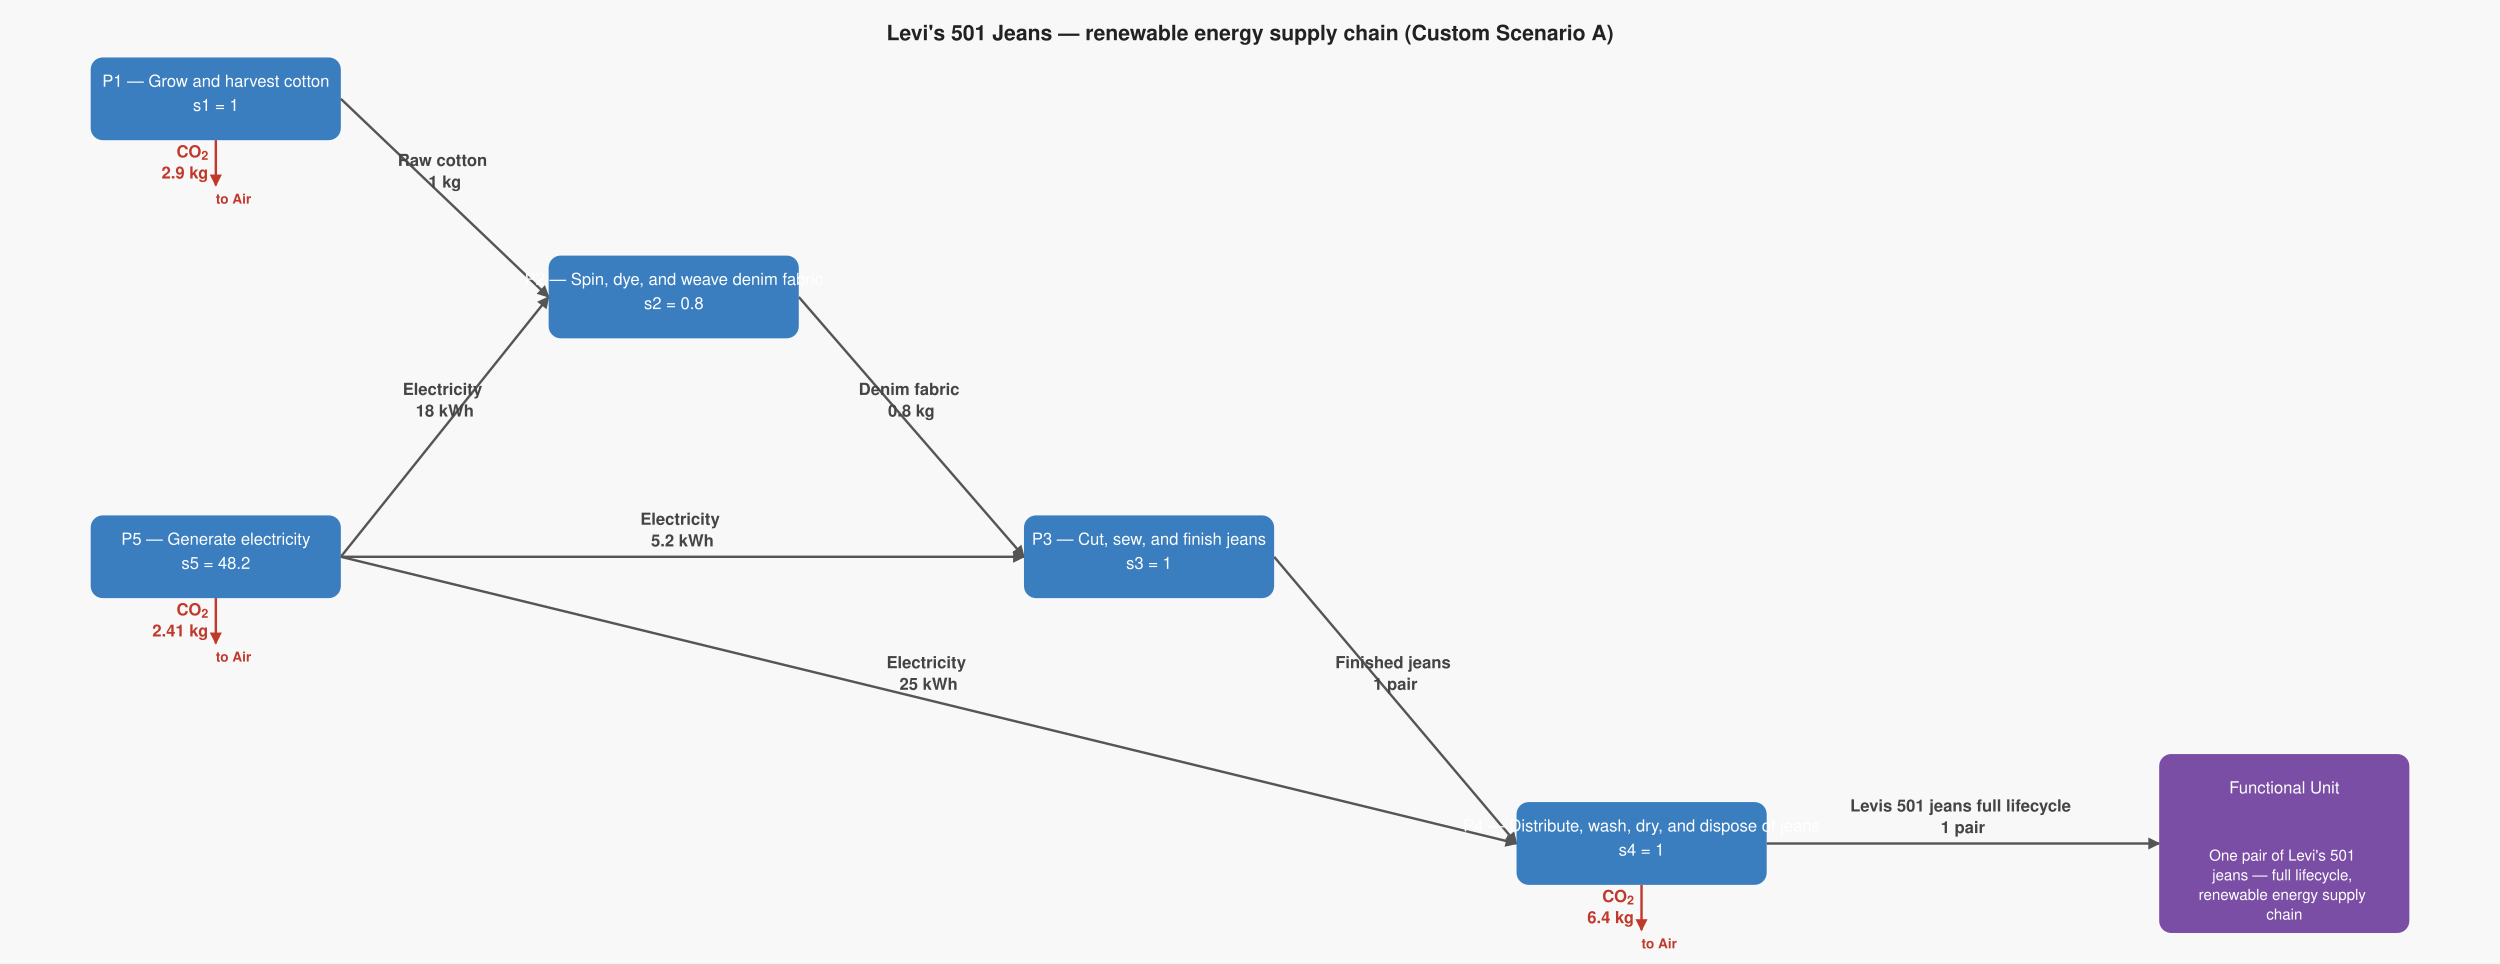
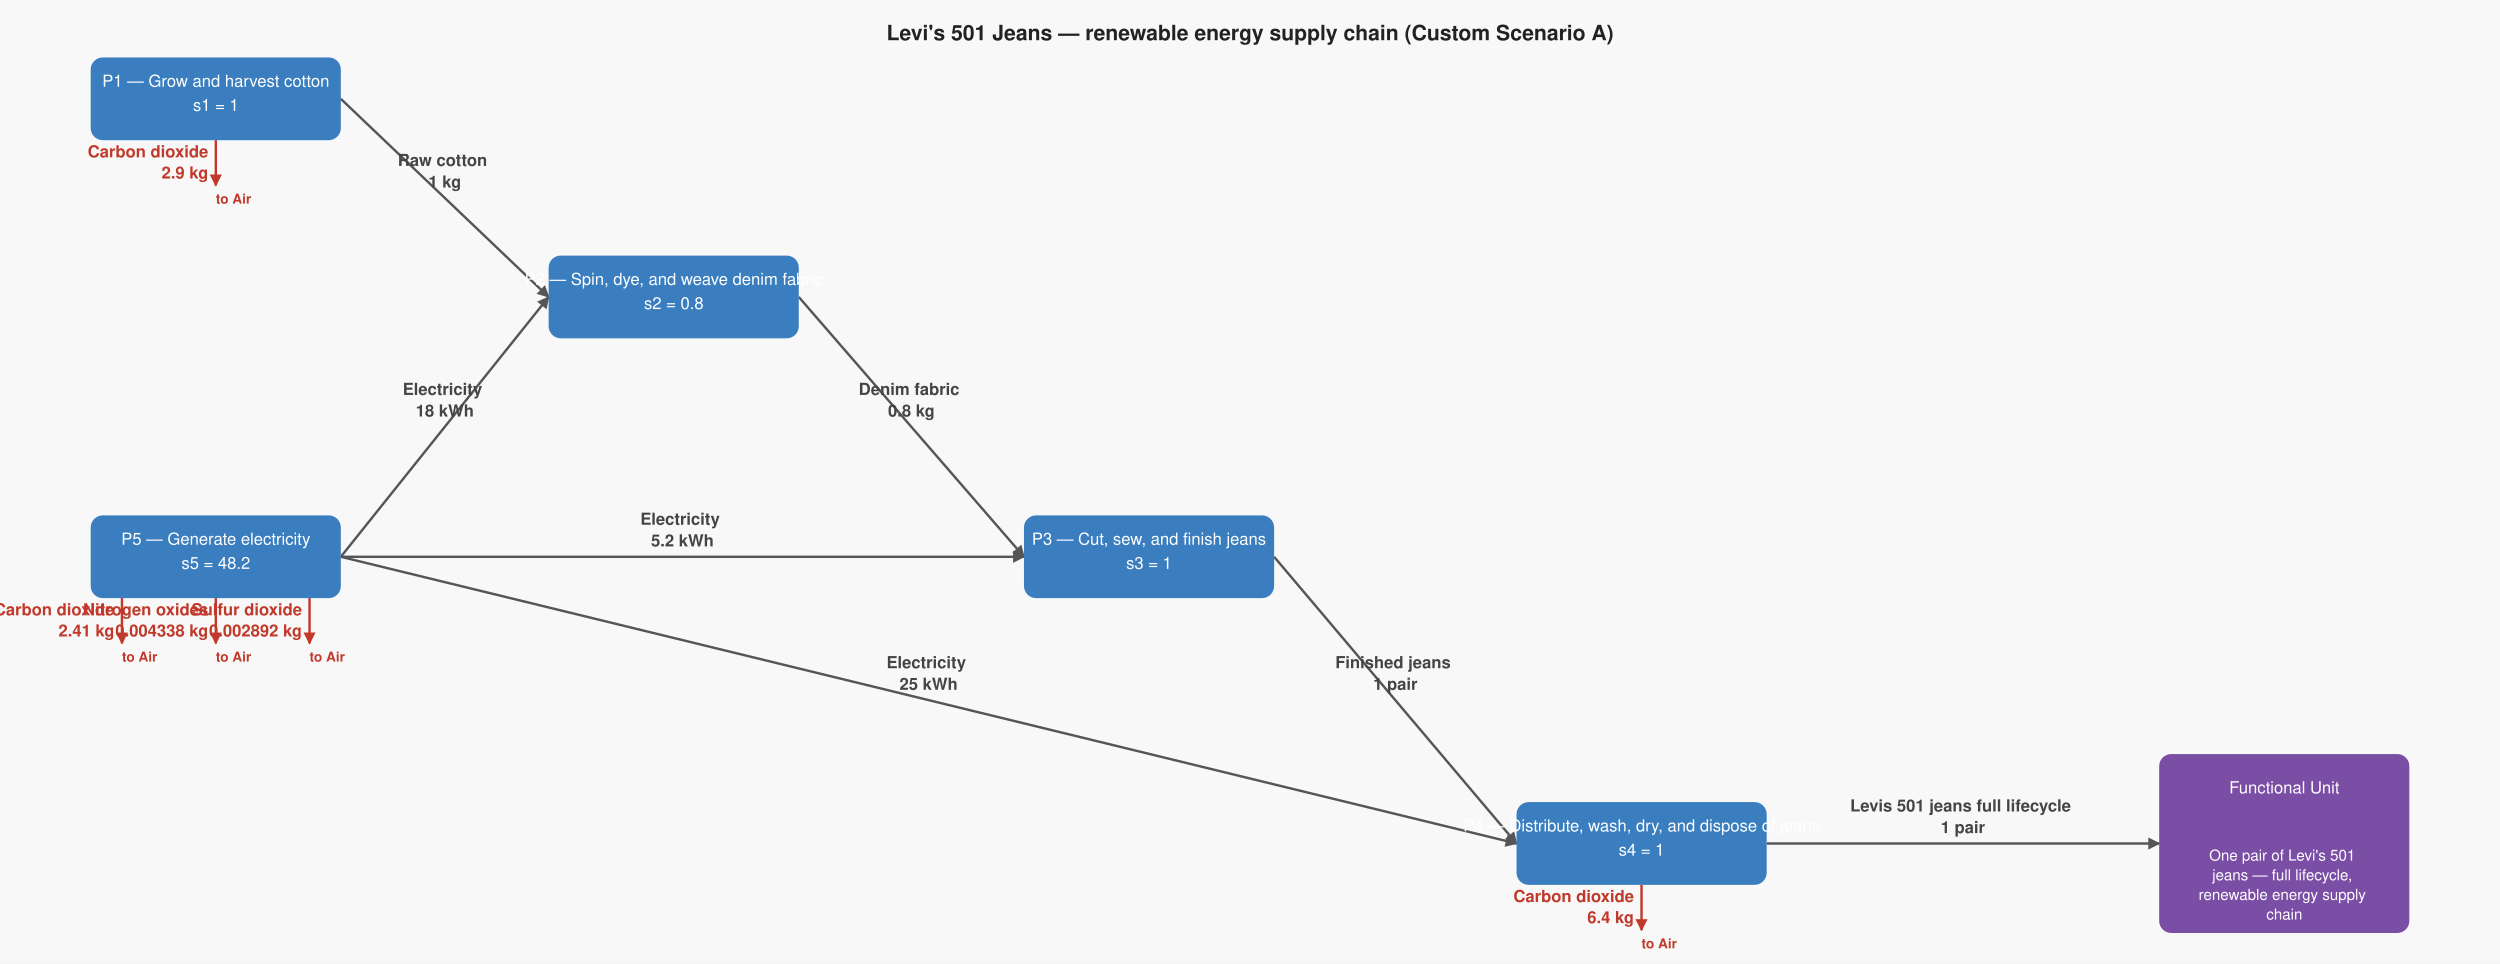
<svg xmlns="http://www.w3.org/2000/svg" width="1654.1" height="637.5" viewBox="0 -38.0 1654.1 637.5">
  <rect x="0" y="-38.0" width="1654.1" height="637.5" fill="#f8f8f8" />
  <defs>
    <marker id="arr" viewBox="0 0 10 10" refX="9" refY="5" markerWidth="5" markerHeight="5" orient="auto">
      <path d="M0,0 L10,5 L0,10 z" fill="#555555" />
    </marker>
    <marker id="arr-green" viewBox="0 0 10 10" refX="9" refY="5" markerWidth="5" markerHeight="5" orient="auto">
      <path d="M0,0 L10,5 L0,10 z" fill="#2d7a45" />
    </marker>
    <marker id="arr-red" viewBox="0 0 10 10" refX="9" refY="5" markerWidth="5" markerHeight="5" orient="auto">
      <path d="M0,0 L10,5 L0,10 z" fill="#c0392b" />
    </marker>
  </defs>
  <text x="827.1" y="-11.4" text-anchor="middle" dominant-baseline="auto" font-family="Helvetica,Arial,sans-serif" font-size="14" font-weight="bold" fill="#222">Levi's 501 Jeans — renewable energy supply chain (Custom Scenario A)</text>
  <line x1="142.8" y1="54.7" x2="142.8" y2="84.7" stroke="#c0392b" stroke-width="1.6" marker-end="url(#arr-red)" />
-   <text x="137.8" y="66.1" text-anchor="end" dominant-baseline="auto" font-family="Helvetica,Arial,sans-serif" font-size="11" font-weight="bold" fill="#c0392b">CO<tspan baseline-shift="sub" font-size="0.75em">2</tspan>
-   </text>
+   <text x="137.8" y="66.1" text-anchor="end" dominant-baseline="auto" font-family="Helvetica,Arial,sans-serif" font-size="11" font-weight="bold" fill="#c0392b">Carbon dioxide</text>
  <text x="137.8" y="80.1" text-anchor="end" dominant-baseline="auto" font-family="Helvetica,Arial,sans-serif" font-size="11" font-weight="bold" fill="#c0392b">2.9 kg</text>
  <text x="142.8" y="96.7" text-anchor="start" dominant-baseline="auto" font-family="Helvetica,Arial,sans-serif" font-size="9" font-weight="bold" fill="#c0392b">to Air</text>
  <line x1="1086.1" y1="547.4" x2="1086.1" y2="577.4" stroke="#c0392b" stroke-width="1.6" marker-end="url(#arr-red)" />
-   <text x="1081.1" y="558.8" text-anchor="end" dominant-baseline="auto" font-family="Helvetica,Arial,sans-serif" font-size="11" font-weight="bold" fill="#c0392b">CO<tspan baseline-shift="sub" font-size="0.75em">2</tspan>
-   </text>
+   <text x="1081.1" y="558.8" text-anchor="end" dominant-baseline="auto" font-family="Helvetica,Arial,sans-serif" font-size="11" font-weight="bold" fill="#c0392b">Carbon dioxide</text>
  <text x="1081.1" y="572.8" text-anchor="end" dominant-baseline="auto" font-family="Helvetica,Arial,sans-serif" font-size="11" font-weight="bold" fill="#c0392b">6.4 kg</text>
  <text x="1086.1" y="589.4" text-anchor="start" dominant-baseline="auto" font-family="Helvetica,Arial,sans-serif" font-size="9" font-weight="bold" fill="#c0392b">to Air</text>
+   <line x1="80.7" y1="357.7" x2="80.7" y2="387.7" stroke="#c0392b" stroke-width="1.6" marker-end="url(#arr-red)" />
+   <text x="75.7" y="369.1" text-anchor="end" dominant-baseline="auto" font-family="Helvetica,Arial,sans-serif" font-size="11" font-weight="bold" fill="#c0392b">Carbon dioxide</text>
+   <text x="75.7" y="383.1" text-anchor="end" dominant-baseline="auto" font-family="Helvetica,Arial,sans-serif" font-size="11" font-weight="bold" fill="#c0392b">2.41 kg</text>
+   <text x="80.7" y="399.7" text-anchor="start" dominant-baseline="auto" font-family="Helvetica,Arial,sans-serif" font-size="9" font-weight="bold" fill="#c0392b">to Air</text>
  <line x1="142.8" y1="357.7" x2="142.8" y2="387.7" stroke="#c0392b" stroke-width="1.6" marker-end="url(#arr-red)" />
-   <text x="137.8" y="369.1" text-anchor="end" dominant-baseline="auto" font-family="Helvetica,Arial,sans-serif" font-size="11" font-weight="bold" fill="#c0392b">CO<tspan baseline-shift="sub" font-size="0.75em">2</tspan>
-   </text>
-   <text x="137.8" y="383.1" text-anchor="end" dominant-baseline="auto" font-family="Helvetica,Arial,sans-serif" font-size="11" font-weight="bold" fill="#c0392b">2.41 kg</text>
+   <text x="137.8" y="369.1" text-anchor="end" dominant-baseline="auto" font-family="Helvetica,Arial,sans-serif" font-size="11" font-weight="bold" fill="#c0392b">Nitrogen oxides</text>
+   <text x="137.8" y="383.1" text-anchor="end" dominant-baseline="auto" font-family="Helvetica,Arial,sans-serif" font-size="11" font-weight="bold" fill="#c0392b">0.004338 kg</text>
  <text x="142.8" y="399.7" text-anchor="start" dominant-baseline="auto" font-family="Helvetica,Arial,sans-serif" font-size="9" font-weight="bold" fill="#c0392b">to Air</text>
+   <line x1="204.8" y1="357.7" x2="204.8" y2="387.7" stroke="#c0392b" stroke-width="1.6" marker-end="url(#arr-red)" />
+   <text x="199.8" y="369.1" text-anchor="end" dominant-baseline="auto" font-family="Helvetica,Arial,sans-serif" font-size="11" font-weight="bold" fill="#c0392b">Sulfur dioxide</text>
+   <text x="199.8" y="383.1" text-anchor="end" dominant-baseline="auto" font-family="Helvetica,Arial,sans-serif" font-size="11" font-weight="bold" fill="#c0392b">0.002892 kg</text>
+   <text x="204.8" y="399.7" text-anchor="start" dominant-baseline="auto" font-family="Helvetica,Arial,sans-serif" font-size="9" font-weight="bold" fill="#c0392b">to Air</text>
  <line x1="225.5" y1="27.4" x2="363.0" y2="158.5" stroke="#555555" stroke-width="1.6" marker-end="url(#arr)" />
  <text text-anchor="middle" font-family="Helvetica,Arial,sans-serif" font-size="11" font-weight="bold" fill="#444">
    <tspan x="294.3" y="71.8" dominant-baseline="auto">Raw cotton</tspan>
    <tspan x="294.3" y="86.1" dominant-baseline="auto">1 kg</tspan>
  </text>
  <line x1="528.5" y1="158.5" x2="677.5" y2="330.4" stroke="#555555" stroke-width="1.6" marker-end="url(#arr)" />
  <text text-anchor="middle" font-family="Helvetica,Arial,sans-serif" font-size="11" font-weight="bold" fill="#444">
    <tspan x="603.0" y="223.3" dominant-baseline="auto">Denim fabric</tspan>
    <tspan x="603.0" y="237.6" dominant-baseline="auto">0.8 kg</tspan>
  </text>
  <line x1="843.0" y1="330.4" x2="1003.4" y2="520.1" stroke="#555555" stroke-width="1.6" marker-end="url(#arr)" />
  <text text-anchor="middle" font-family="Helvetica,Arial,sans-serif" font-size="11" font-weight="bold" fill="#444">
    <tspan x="923.2" y="404.1" dominant-baseline="auto">Finished jeans</tspan>
    <tspan x="923.2" y="418.4" dominant-baseline="auto">1 pair</tspan>
  </text>
  <line x1="1168.9" y1="520.1" x2="1428.6" y2="520.1" stroke="#555555" stroke-width="1.6" marker-end="url(#arr)" />
  <text text-anchor="middle" font-family="Helvetica,Arial,sans-serif" font-size="11" font-weight="bold" fill="#444">
    <tspan x="1298.7" y="498.9" dominant-baseline="auto">Levis 501 jeans full lifecycle</tspan>
    <tspan x="1298.7" y="513.2" dominant-baseline="auto">1 pair</tspan>
  </text>
  <line x1="225.5" y1="330.4" x2="363.0" y2="158.5" stroke="#555555" stroke-width="1.6" marker-end="url(#arr)" />
  <text text-anchor="middle" font-family="Helvetica,Arial,sans-serif" font-size="11" font-weight="bold" fill="#444">
    <tspan x="294.3" y="223.3" dominant-baseline="auto">Electricity</tspan>
    <tspan x="294.3" y="237.6" dominant-baseline="auto">18 kWh</tspan>
  </text>
  <line x1="225.5" y1="330.4" x2="677.5" y2="330.4" stroke="#555555" stroke-width="1.6" marker-end="url(#arr)" />
  <text text-anchor="middle" font-family="Helvetica,Arial,sans-serif" font-size="11" font-weight="bold" fill="#444">
    <tspan x="451.5" y="309.2" dominant-baseline="auto">Electricity</tspan>
    <tspan x="451.5" y="323.5" dominant-baseline="auto">5.2 kWh</tspan>
  </text>
  <line x1="225.5" y1="330.4" x2="1003.4" y2="520.1" stroke="#555555" stroke-width="1.6" marker-end="url(#arr)" />
  <text text-anchor="middle" font-family="Helvetica,Arial,sans-serif" font-size="11" font-weight="bold" fill="#444">
    <tspan x="614.4" y="404.1" dominant-baseline="auto">Electricity</tspan>
    <tspan x="614.4" y="418.4" dominant-baseline="auto">25 kWh</tspan>
  </text>
  <rect x="60.0" y="-0.0" width="165.513" height="54.745" rx="8" fill="#3a7ebf" />
  <text x="142.8" y="19.4" text-anchor="middle" dominant-baseline="auto" font-family="Helvetica,Arial,sans-serif" font-size="11" font-weight="normal" fill="white">P1 — Grow and harvest cotton</text>
  <text x="142.8" y="35.4" text-anchor="middle" dominant-baseline="auto" font-family="Helvetica,Arial,sans-serif" font-size="11" font-weight="normal" fill="white">s1 = 1</text>
  <rect x="363.0" y="131.1" width="165.513" height="54.745" rx="8" fill="#3a7ebf" />
  <text x="445.8" y="150.5" text-anchor="middle" dominant-baseline="auto" font-family="Helvetica,Arial,sans-serif" font-size="11" font-weight="normal" fill="white">P2 — Spin, dye, and weave denim fabric</text>
  <text x="445.8" y="166.5" text-anchor="middle" dominant-baseline="auto" font-family="Helvetica,Arial,sans-serif" font-size="11" font-weight="normal" fill="white">s2 = 0.8</text>
  <rect x="677.5" y="303.0" width="165.513" height="54.745" rx="8" fill="#3a7ebf" />
  <text x="760.2" y="322.4" text-anchor="middle" dominant-baseline="auto" font-family="Helvetica,Arial,sans-serif" font-size="11" font-weight="normal" fill="white">P3 — Cut, sew, and finish jeans</text>
  <text x="760.2" y="338.4" text-anchor="middle" dominant-baseline="auto" font-family="Helvetica,Arial,sans-serif" font-size="11" font-weight="normal" fill="white">s3 = 1</text>
  <rect x="1003.4" y="492.7" width="165.513" height="54.745" rx="8" fill="#3a7ebf" />
  <text x="1086.1" y="512.1" text-anchor="middle" dominant-baseline="auto" font-family="Helvetica,Arial,sans-serif" font-size="11" font-weight="normal" fill="white">P4 — Distribute, wash, dry, and dispose of jeans</text>
  <text x="1086.1" y="528.1" text-anchor="middle" dominant-baseline="auto" font-family="Helvetica,Arial,sans-serif" font-size="11" font-weight="normal" fill="white">s4 = 1</text>
  <rect x="60.0" y="303.0" width="165.513" height="54.745" rx="8" fill="#3a7ebf" />
  <text x="142.8" y="322.4" text-anchor="middle" dominant-baseline="auto" font-family="Helvetica,Arial,sans-serif" font-size="11" font-weight="normal" fill="white">P5 — Generate electricity</text>
  <text x="142.8" y="338.4" text-anchor="middle" dominant-baseline="auto" font-family="Helvetica,Arial,sans-serif" font-size="11" font-weight="normal" fill="white">s5 = 48.2</text>
  <rect x="1428.6" y="460.9" width="165.513" height="118.406" rx="8" fill="#7b4ea6" />
  <text x="1511.4" y="486.9" text-anchor="middle" dominant-baseline="auto" font-family="Helvetica,Arial,sans-serif" font-size="11" font-weight="normal" fill="white">Functional Unit</text>
  <text text-anchor="middle" font-family="Helvetica,Arial,sans-serif" font-size="10" font-weight="normal" fill="white">
    <tspan x="1511.4" y="531.4" dominant-baseline="auto">One pair of Levi's 501</tspan>
    <tspan x="1511.4" y="544.4" dominant-baseline="auto">jeans — full lifecycle,</tspan>
    <tspan x="1511.4" y="557.4" dominant-baseline="auto">renewable energy supply</tspan>
    <tspan x="1511.4" y="570.4" dominant-baseline="auto">chain</tspan>
  </text>
</svg>
